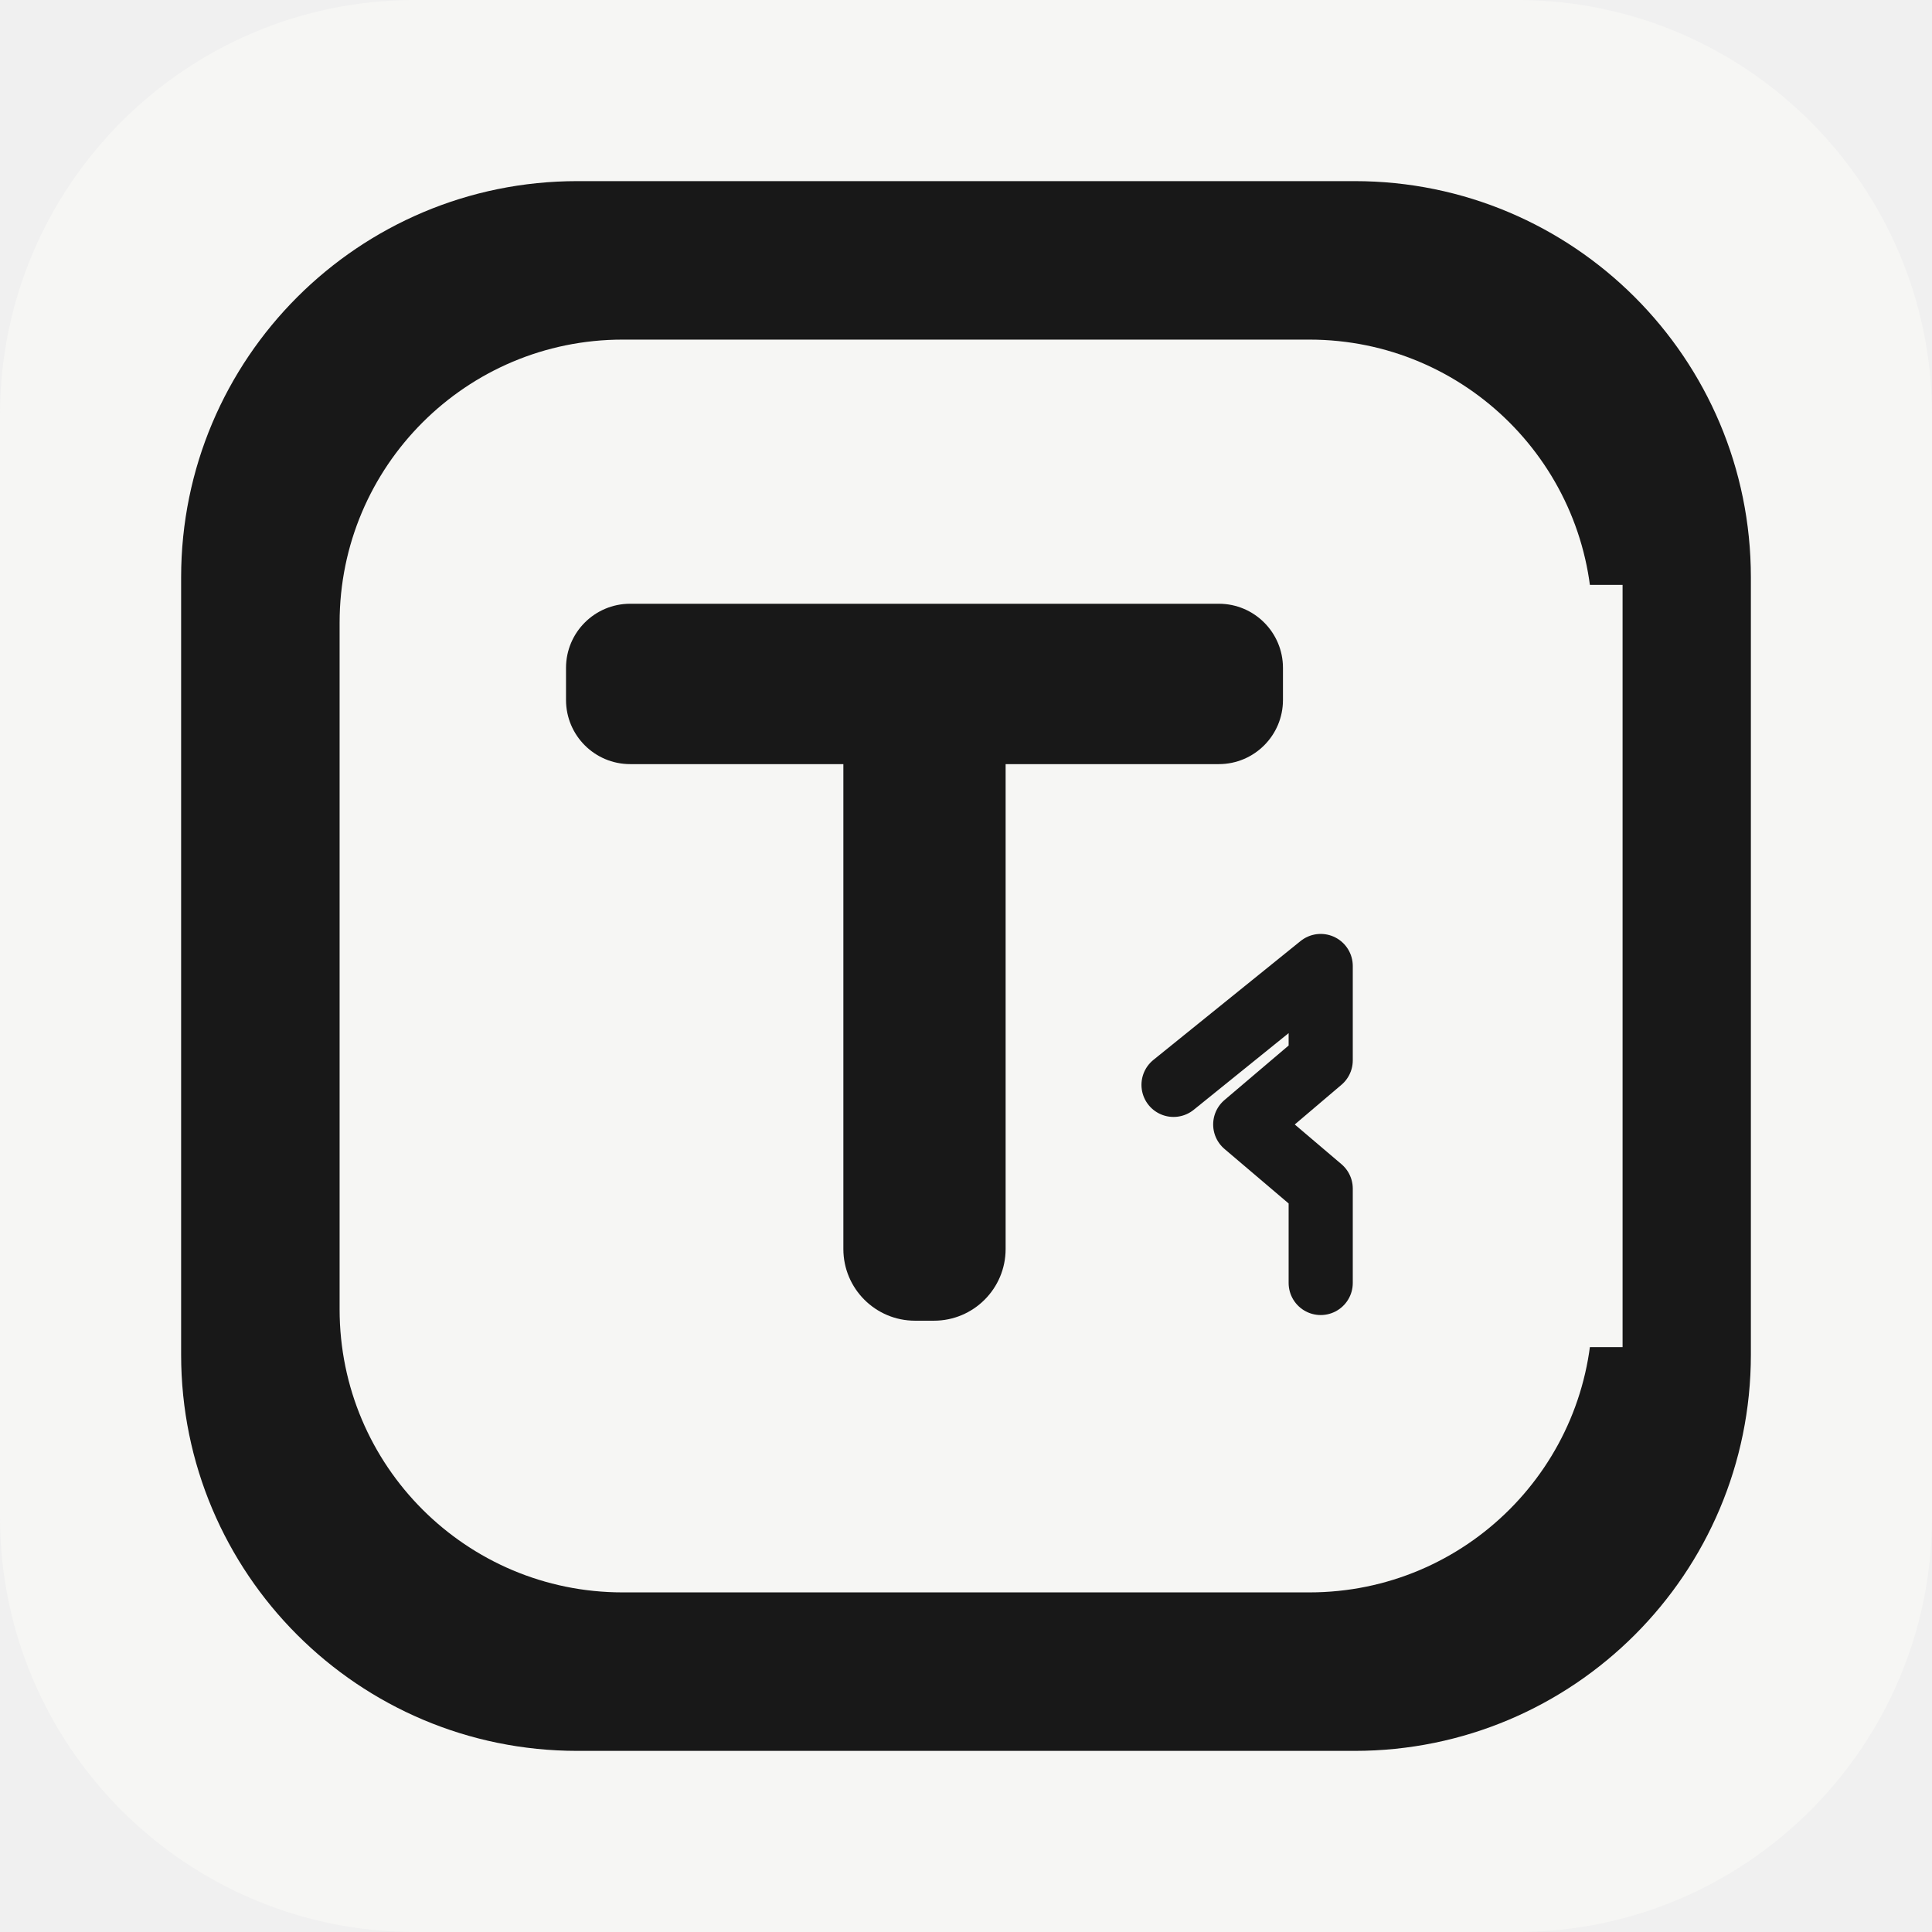
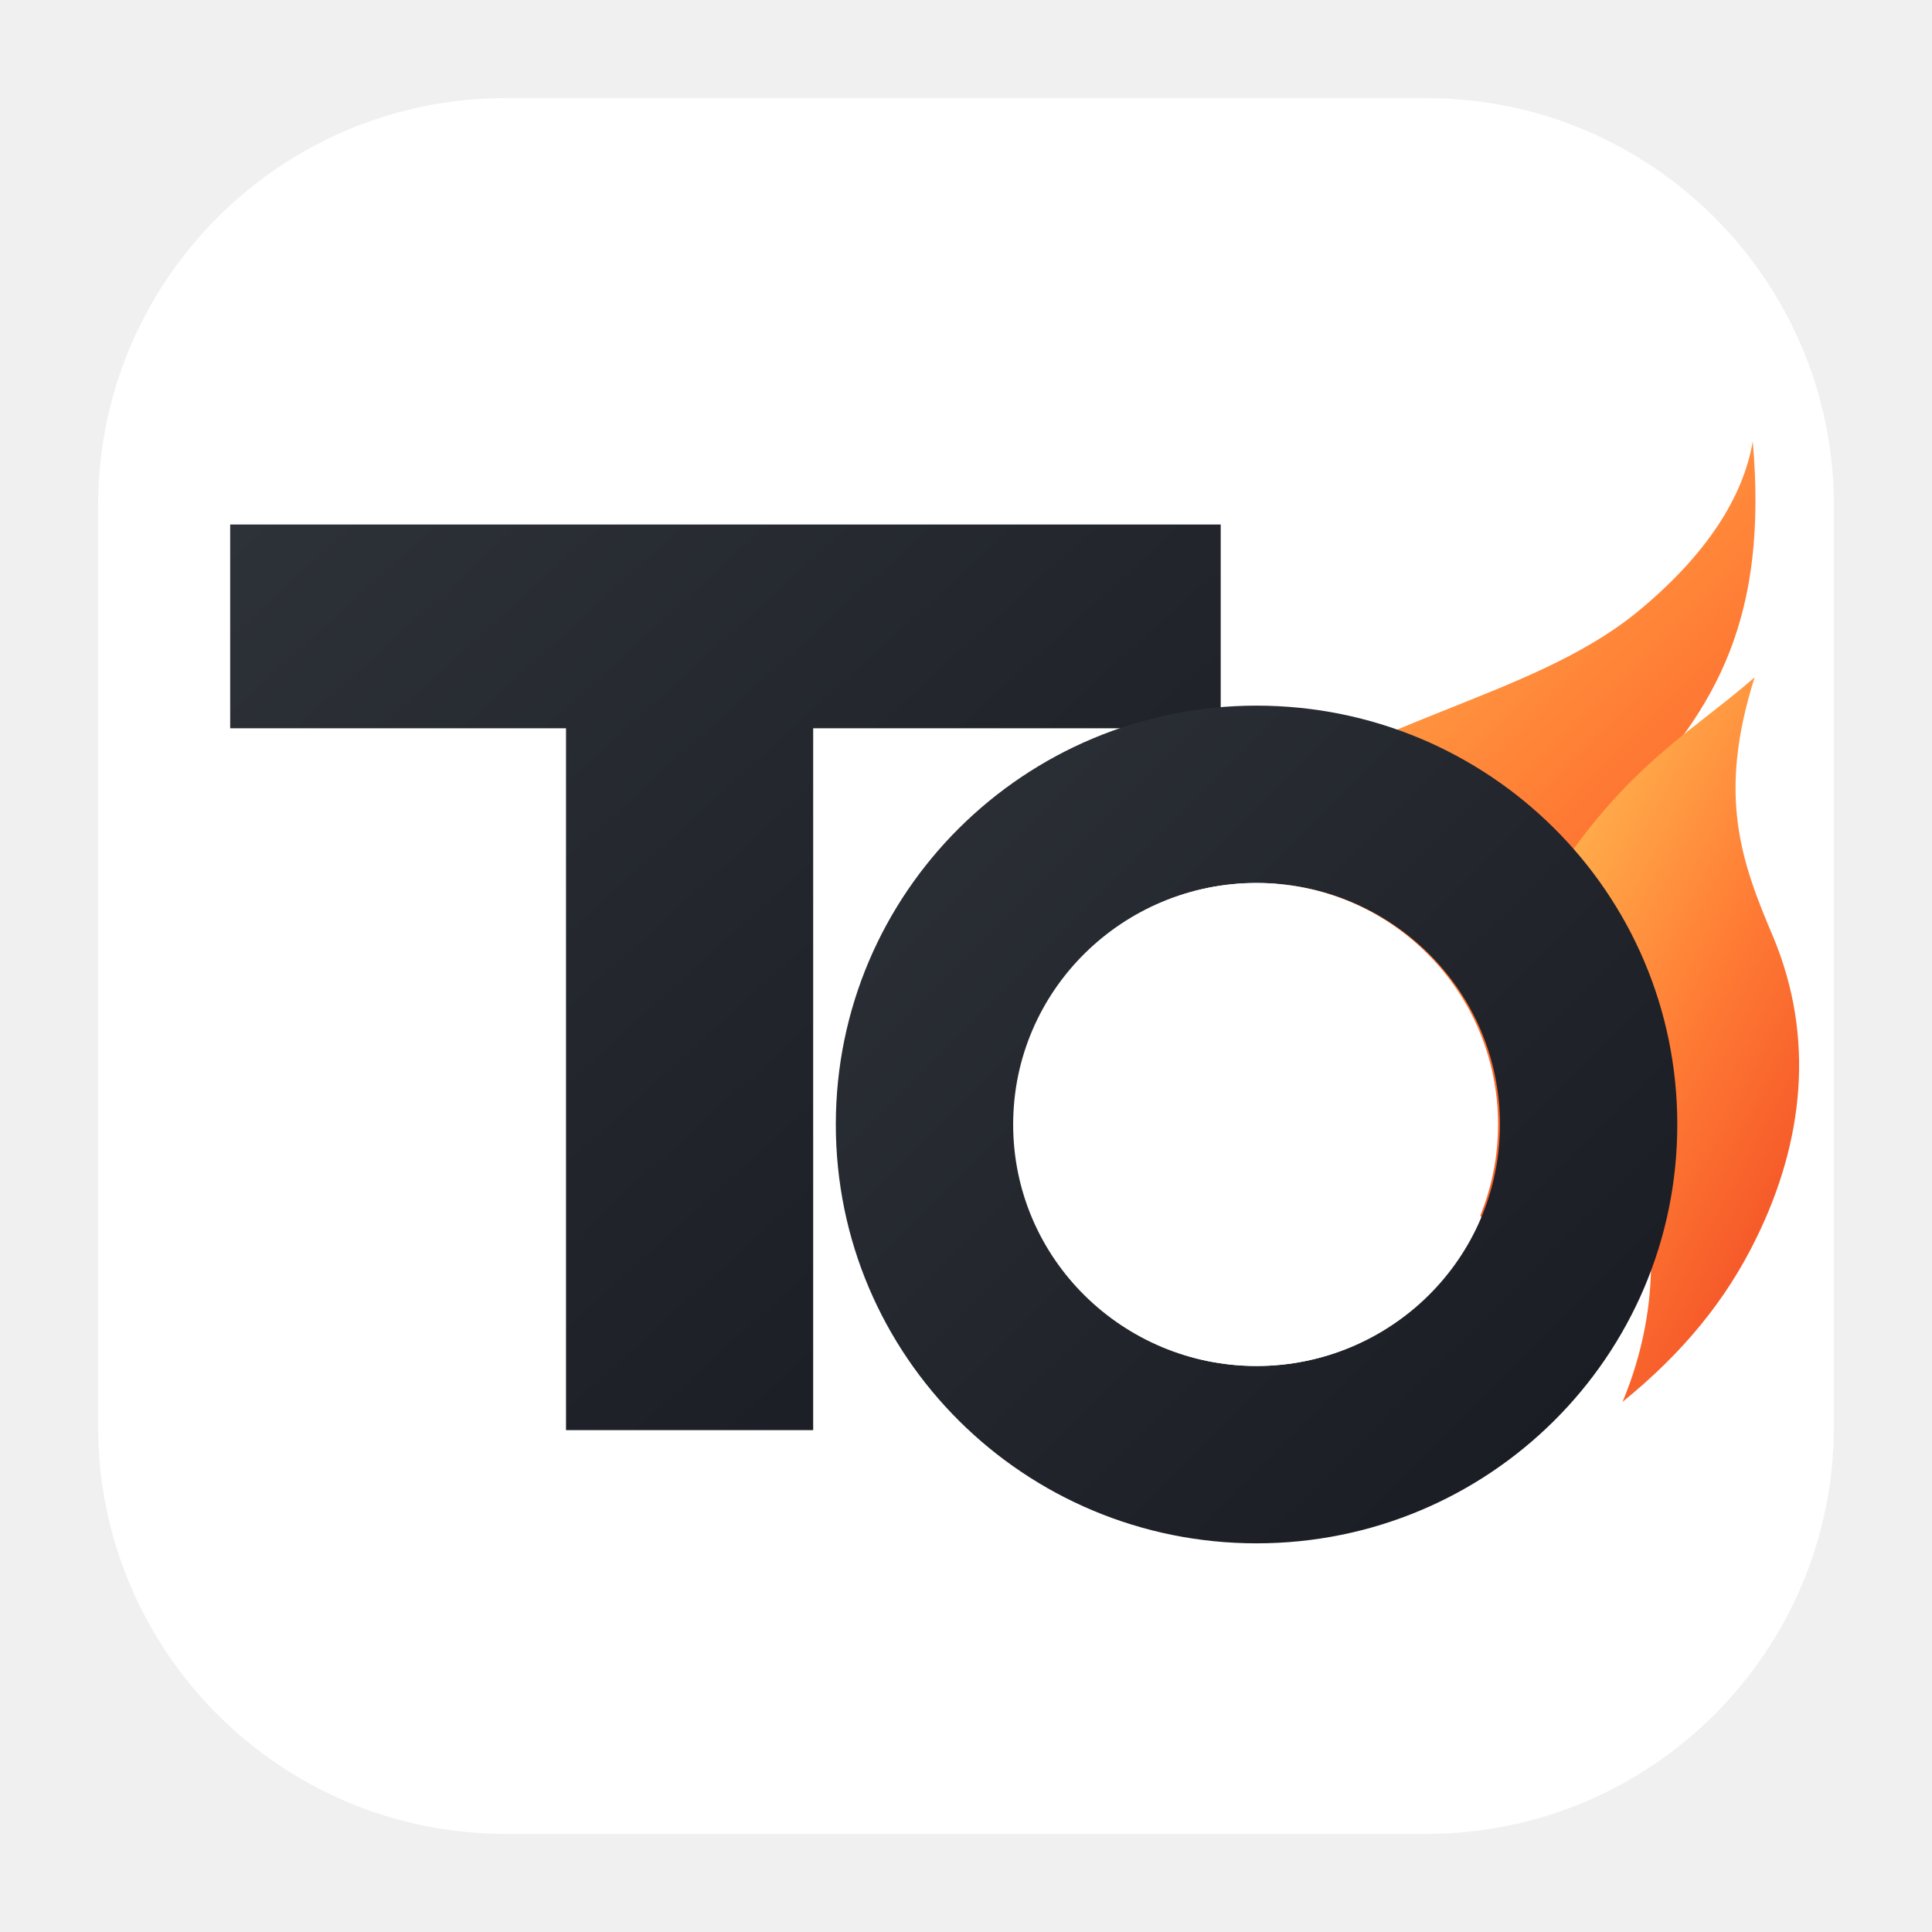
- <svg xmlns="http://www.w3.org/2000/svg" viewBox="0 0 1024 1024" role="img" aria-label="TypeOpen icon">
-   <rect width="1024" height="1024" rx="220" fill="#f6f6f4" />
-   <rect x="96" y="96" width="832" height="832" rx="210" fill="#181818" />
-   <rect x="180" y="180" width="664" height="664" rx="150" fill="#f6f6f4" />
-   <rect x="700" y="310" width="160" height="404" fill="#f6f6f4" />
-   <rect x="300" y="320" width="380" height="85" rx="34" fill="#181818" />
-   <rect x="447" y="360" width="86" height="340" rx="38" fill="#181818" />
-   <path d="M622 575 L700 512 L700 562 L660 596 L700 630 L700 680" fill="none" stroke="#181818" stroke-width="34" stroke-linecap="round" stroke-linejoin="round" />
+ <svg xmlns="http://www.w3.org/2000/svg" viewBox="0 0 1024 1024" role="img" aria-labelledby="title desc">
+   <defs>
+     <linearGradient id="ink" x1="0" y1="0" x2="1" y2="1">
+       <stop offset="0" stop-color="#2d3138" />
+       <stop offset="1" stop-color="#171a20" />
+     </linearGradient>
+     <linearGradient id="flame" x1="0.2" y1="0" x2="0.8" y2="1">
+       <stop offset="0" stop-color="#ffb64f" />
+       <stop offset="0.48" stop-color="#ff7d35" />
+       <stop offset="1" stop-color="#f24b24" />
+     </linearGradient>
+   </defs>
+   <rect x="52" y="52" width="920" height="920" rx="216" fill="#fff" />
+   <path fill="url(#flame)" d="M650 438c70-57 160-67 217-113 38-31 57-62 62-91 8 92-18 141-68 192-41 42-62 83-56 132 5 45 34 79 38 145-47-38-80-82-103-130-25-52-51-93-90-135Z" />
+   <path fill="url(#flame)" d="M834 450c35-48 65-64 96-91-20 63-7 98 10 138 22 53 16 108-9 159-16 33-39 61-71 87 22-53 17-101 4-145-14-48-40-95-30-148Z" />
+   <path fill="url(#ink)" d="M122 278h525v108H431v372H300V386H122Z" />
+   <path fill="url(#ink)" fill-rule="evenodd" d="M666 374c-123 0-223 99-223 222s100 222 223 222 223-99 223-222-100-222-223-222Zm0 94c71 0 129 57 129 128s-58 128-129 128-129-57-129-128 58-128 129-128Z" />
+   <circle cx="666" cy="596" r="128" fill="#fff" />
</svg>
